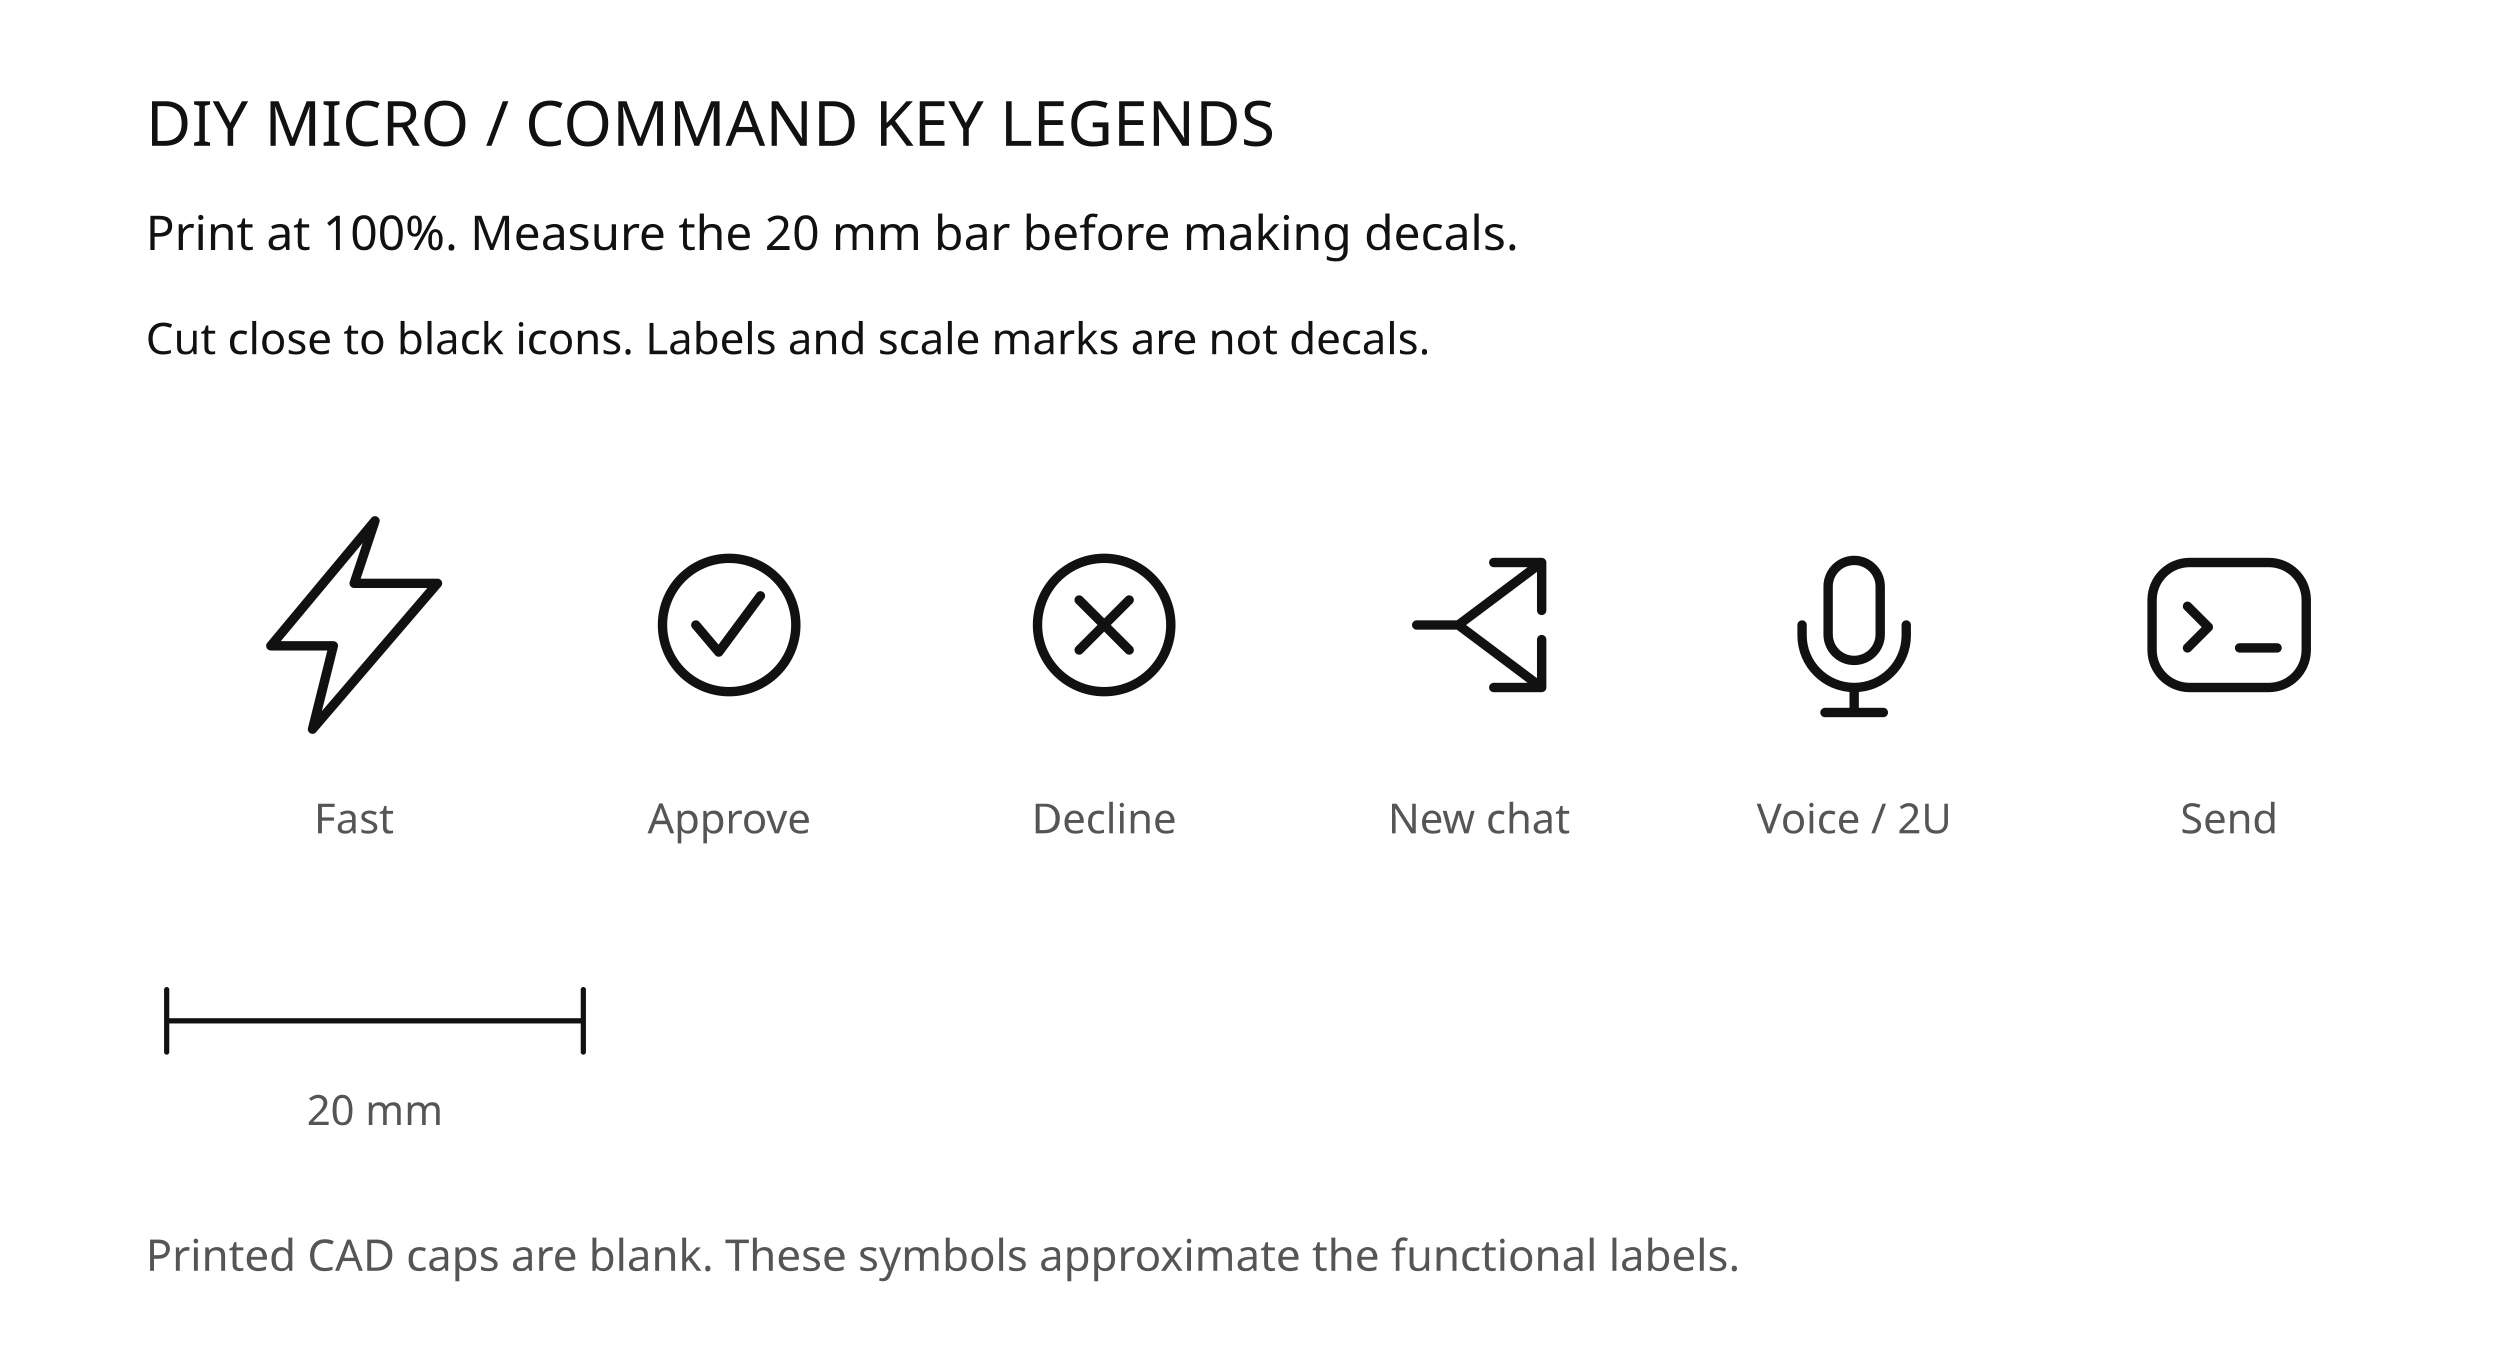
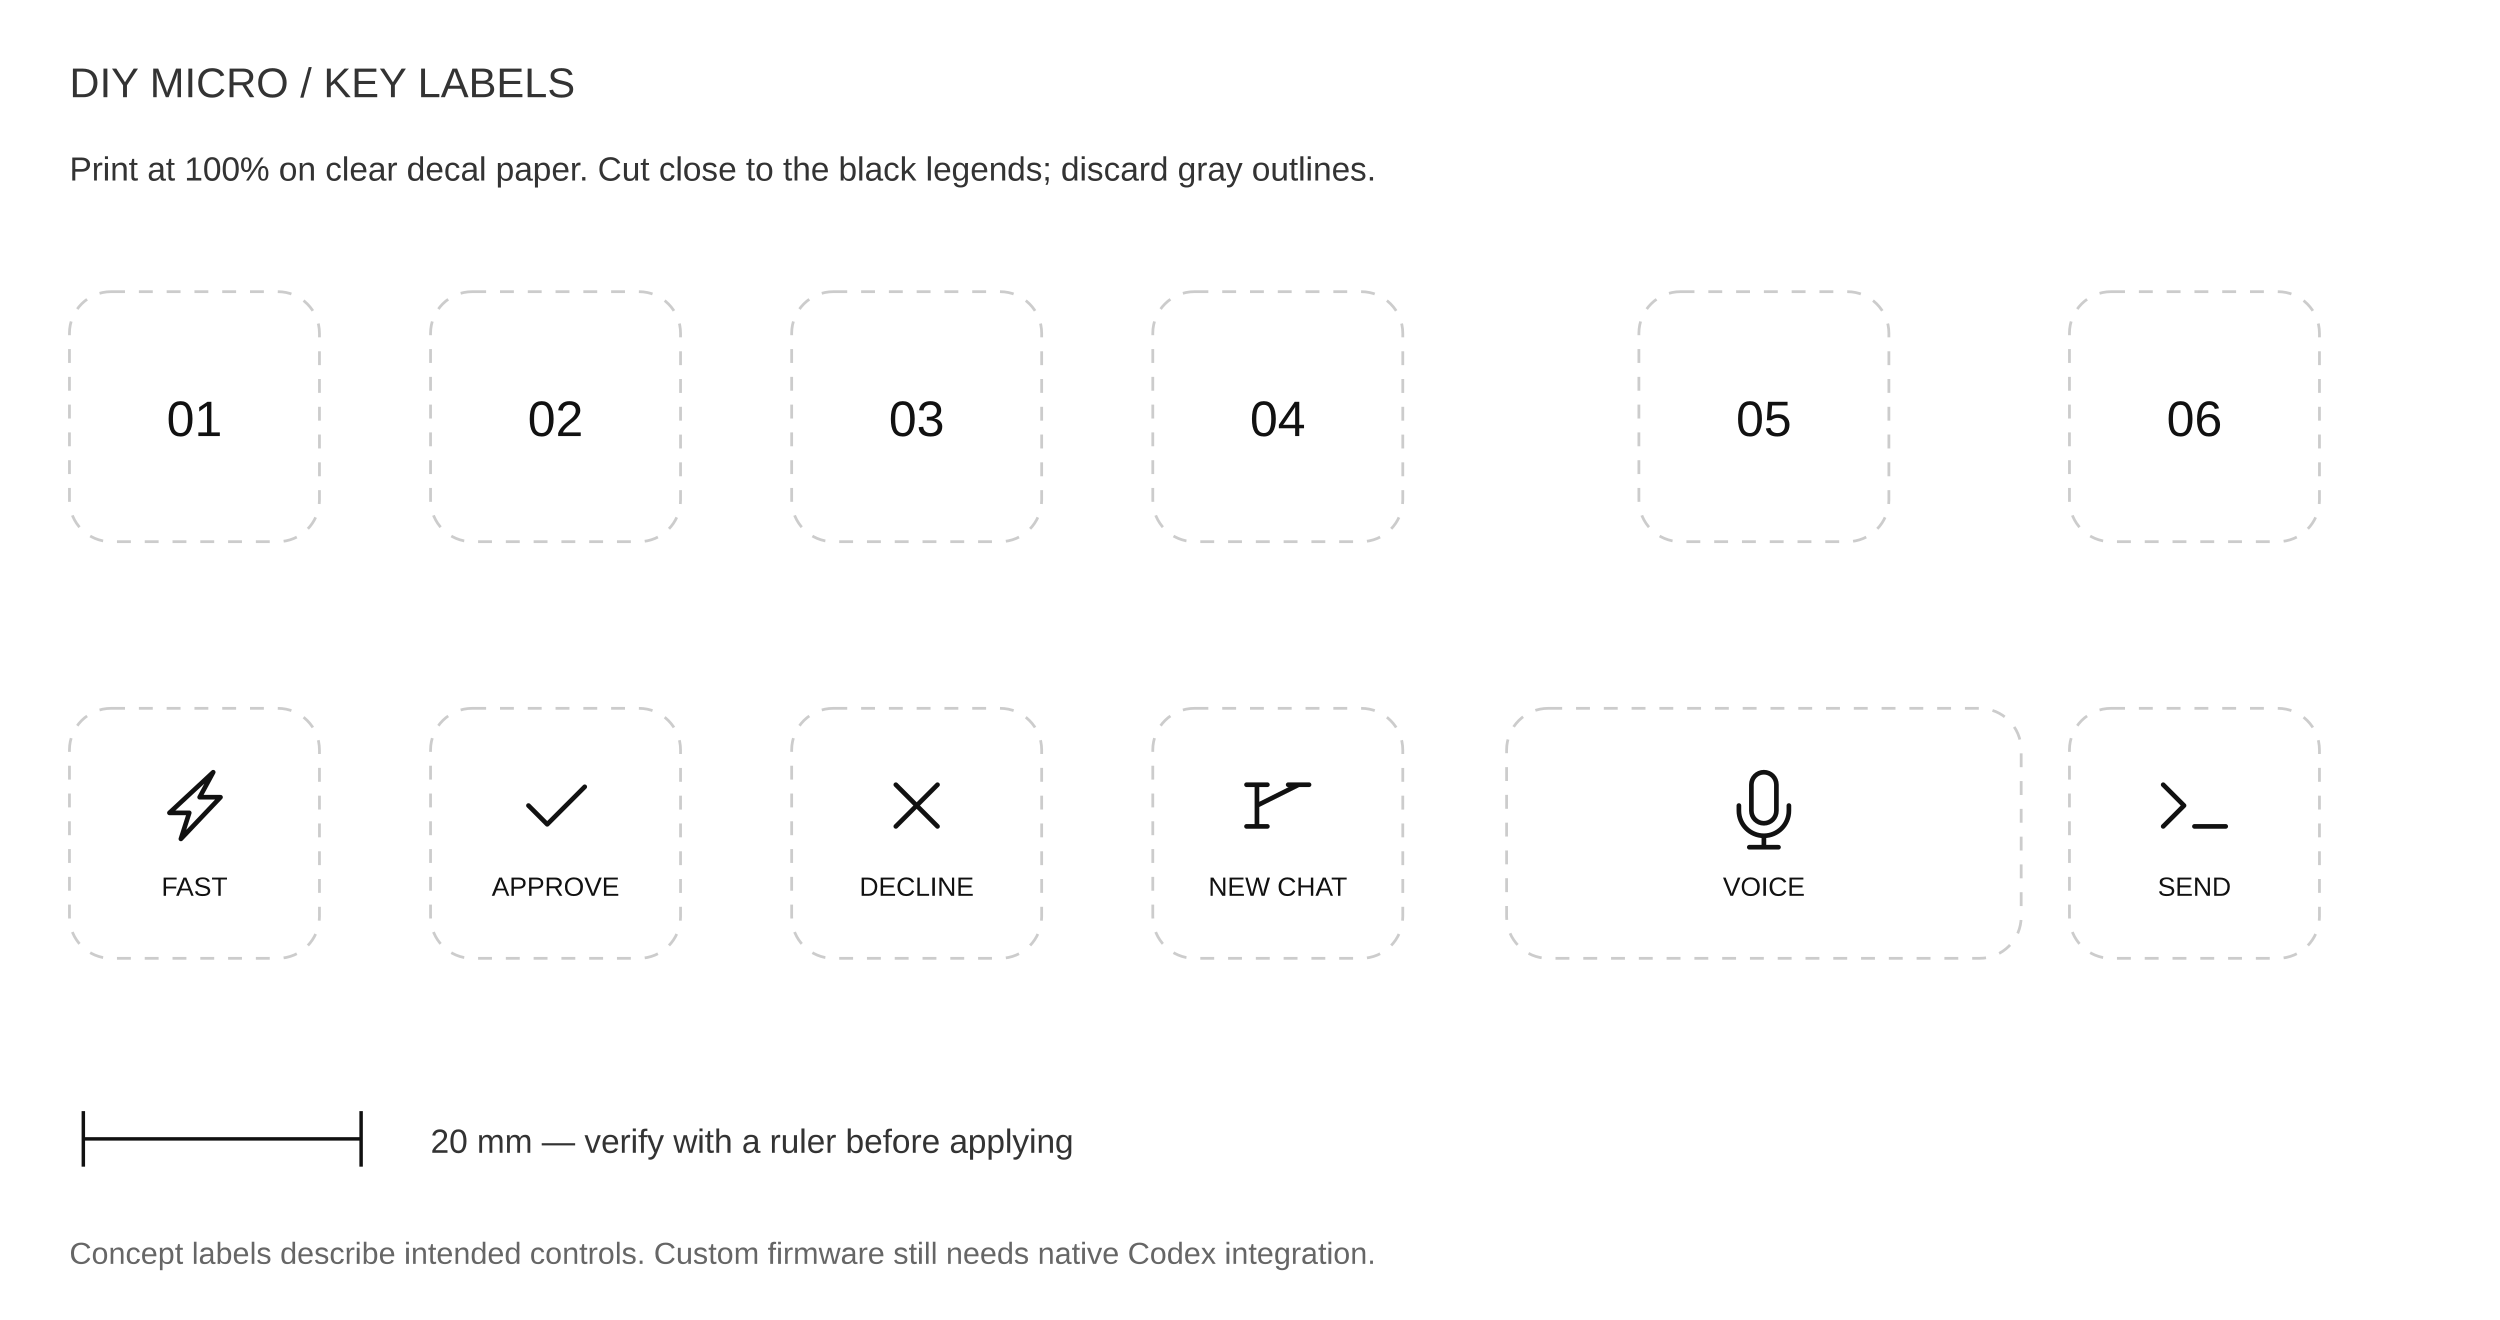
- <svg xmlns="http://www.w3.org/2000/svg" width="120mm" height="65mm" viewBox="0 0 120 65">
-   <g font-family="sans-serif" fill="#111">
-     <text x="7" y="7" font-size="3">DIY MICRO / COMMAND KEY LEGENDS</text>
-     <text x="7" y="12" font-size="2.3">Print at 100%. Measure the 20 mm bar before making decals.</text>
-     <text x="7" y="17" font-size="2.1">Cut close to black icons. Labels and scale marks are not decals.</text>
+ <svg xmlns="http://www.w3.org/2000/svg" width="180mm" height="95mm" viewBox="0 0 180 95">
+   <g font-family="Arial,sans-serif" fill="#333">
+     <text x="5" y="7" font-size="3">DIY MICRO / KEY LABELS</text>
+     <text x="5" y="13" font-size="2.4">Print at 100% on clear decal paper. Cut close to the black legends; discard gray outlines.</text>
  </g>
-   <g fill="none" stroke="#111" stroke-width=".45" stroke-linecap="round" stroke-linejoin="round">
-     <path d="M18 25l-5 6h3l-1 4 6-7h-4z" />
-     <g transform="translate(35 30)">
-       <circle r="3.2" />
-       <path d="M-1.6 0l1.1 1.3 2-2.7" />
-     </g>
-     <g transform="translate(53 30)">
-       <circle r="3.2" />
-       <path d="M-1.2-1.2l2.4 2.4M1.2-1.2l-2.4 2.4" />
-     </g>
-     <g transform="translate(71 30)">
-       <path d="M-3 0h2l4-3M.7-3H3v2.3M-1 0l4 3M.7 3H3V.7" />
-     </g>
-     <g transform="translate(89 30)">
-       <rect x="-1.25" y="-3.1" width="2.5" height="4.8" rx="1.25" />
-       <path d="M-2.5 0v.5a2.5 2.5 0 0 0 5 0V0M0 3v1.2M-1.4 4.2h2.8" />
-     </g>
-     <g transform="translate(107 30)">
-       <rect x="-3.7" y="-3" width="7.4" height="6" rx="1.8" />
-       <path d="M-2-.9l1 1-1 1M.5 1.1h1.8" />
-     </g>
-     <path d="M8 49h20M8 47.5v3M28 47.5v3" stroke-width=".25" />
+   <g transform="translate(14 30)">
+     <rect x="-9" y="-9" width="18" height="18" rx="3" fill="none" stroke="#ccc" stroke-width=".2" stroke-dasharray="1 1" />
+     <text y="1.4" font-size="3.6" text-anchor="middle" font-family="Arial,sans-serif" fill="#111">01</text>
  </g>
-   <g font-family="sans-serif" font-size="2" text-anchor="middle" fill="#555">
-     <text x="17" y="40">Fast</text>
-     <text x="35" y="40">Approve</text>
-     <text x="53" y="40">Decline</text>
-     <text x="71" y="40">New chat</text>
-     <text x="89" y="40">Voice / 2U</text>
-     <text x="107" y="40">Send</text>
-     <text x="18" y="54">20 mm</text>
+   <g transform="translate(40 30)">
+     <rect x="-9" y="-9" width="18" height="18" rx="3" fill="none" stroke="#ccc" stroke-width=".2" stroke-dasharray="1 1" />
+     <text y="1.4" font-size="3.6" text-anchor="middle" font-family="Arial,sans-serif" fill="#111">02</text>
  </g>
-   <text x="7" y="61" font-family="sans-serif" font-size="2.1" fill="#555">Printed CAD caps are blank. These symbols approximate the functional labels.</text>
+   <g transform="translate(66 30)">
+     <rect x="-9" y="-9" width="18" height="18" rx="3" fill="none" stroke="#ccc" stroke-width=".2" stroke-dasharray="1 1" />
+     <text y="1.4" font-size="3.6" text-anchor="middle" font-family="Arial,sans-serif" fill="#111">03</text>
+   </g>
+   <g transform="translate(92 30)">
+     <rect x="-9" y="-9" width="18" height="18" rx="3" fill="none" stroke="#ccc" stroke-width=".2" stroke-dasharray="1 1" />
+     <text y="1.4" font-size="3.6" text-anchor="middle" font-family="Arial,sans-serif" fill="#111">04</text>
+   </g>
+   <g transform="translate(127 30)">
+     <rect x="-9" y="-9" width="18" height="18" rx="3" fill="none" stroke="#ccc" stroke-width=".2" stroke-dasharray="1 1" />
+     <text y="1.4" font-size="3.6" text-anchor="middle" font-family="Arial,sans-serif" fill="#111">05</text>
+   </g>
+   <g transform="translate(158 30)">
+     <rect x="-9" y="-9" width="18" height="18" rx="3" fill="none" stroke="#ccc" stroke-width=".2" stroke-dasharray="1 1" />
+     <text y="1.4" font-size="3.6" text-anchor="middle" font-family="Arial,sans-serif" fill="#111">06</text>
+   </g>
+   <g transform="translate(14 60)">
+     <rect x="-9" y="-9" width="18" height="18" rx="3" fill="none" stroke="#ccc" stroke-width=".2" stroke-dasharray="1 1" />
+     <path d="M1.8-3.2-2.4.7H-.5L-1.3 3.2 2.5-.8H.5Z" transform="translate(0 -2) scale(.75)" fill="none" stroke="#111" stroke-width=".45" stroke-linecap="round" stroke-linejoin="round" />
+     <text y="4.5" font-size="1.9" text-anchor="middle" font-family="Arial,sans-serif" fill="#111">FAST</text>
+   </g>
+   <g transform="translate(40 60)">
+     <rect x="-9" y="-9" width="18" height="18" rx="3" fill="none" stroke="#ccc" stroke-width=".2" stroke-dasharray="1 1" />
+     <path d="M-2.6 0-.8 1.8 2.8-1.8" transform="translate(0 -2) scale(.75)" fill="none" stroke="#111" stroke-width=".45" stroke-linecap="round" stroke-linejoin="round" />
+     <text y="4.5" font-size="1.9" text-anchor="middle" font-family="Arial,sans-serif" fill="#111">APPROVE</text>
+   </g>
+   <g transform="translate(66 60)">
+     <rect x="-9" y="-9" width="18" height="18" rx="3" fill="none" stroke="#ccc" stroke-width=".2" stroke-dasharray="1 1" />
+     <path d="M-2-2 2 2M2-2-2 2" transform="translate(0 -2) scale(.75)" fill="none" stroke="#111" stroke-width=".45" stroke-linecap="round" stroke-linejoin="round" />
+     <text y="4.5" font-size="1.9" text-anchor="middle" font-family="Arial,sans-serif" fill="#111">DECLINE</text>
+   </g>
+   <g transform="translate(92 60)">
+     <rect x="-9" y="-9" width="18" height="18" rx="3" fill="none" stroke="#ccc" stroke-width=".2" stroke-dasharray="1 1" />
+     <path d="M-2 2V-2M-2 0 2-2M-3-2h2M1-2h2M-3 2h2" transform="translate(0 -2) scale(.75)" fill="none" stroke="#111" stroke-width=".45" stroke-linecap="round" stroke-linejoin="round" />
+     <text y="4.5" font-size="1.9" text-anchor="middle" font-family="Arial,sans-serif" fill="#111">NEW CHAT</text>
+   </g>
+   <g transform="translate(127 60)">
+     <rect x="-18.525" y="-9" width="37.05" height="18" rx="3" fill="none" stroke="#ccc" stroke-width=".2" stroke-dasharray="1 1" />
+     <path d="M-1.2-2a1.2 1.2 0 0 1 2.4 0V.5a1.2 1.2 0 0 1-2.4 0ZM-2.4 0V.5a2.4 2.4 0 0 0 4.8 0V0M0 2.9V4M-1.4 4h2.8" transform="translate(0 -2) scale(.75)" fill="none" stroke="#111" stroke-width=".45" stroke-linecap="round" stroke-linejoin="round" />
+     <text y="4.5" font-size="1.9" text-anchor="middle" font-family="Arial,sans-serif" fill="#111">VOICE</text>
+   </g>
+   <g transform="translate(158 60)">
+     <rect x="-9" y="-9" width="18" height="18" rx="3" fill="none" stroke="#ccc" stroke-width=".2" stroke-dasharray="1 1" />
+     <path d="M-3-2-1 0-3 2M0 2h3" transform="translate(0 -2) scale(.75)" fill="none" stroke="#111" stroke-width=".45" stroke-linecap="round" stroke-linejoin="round" />
+     <text y="4.5" font-size="1.9" text-anchor="middle" font-family="Arial,sans-serif" fill="#111">SEND</text>
+   </g>
+   <path d="M6 82h20M6 80v4M26 80v4" fill="none" stroke="#111" stroke-width=".25" />
+   <text x="31" y="83" font-family="Arial,sans-serif" font-size="2.4" fill="#333">20 mm — verify with a ruler before applying</text>
+   <text x="5" y="91" font-family="Arial,sans-serif" font-size="2.2" fill="#666">Concept labels describe intended controls. Custom firmware still needs native Codex integration.</text>
</svg>
